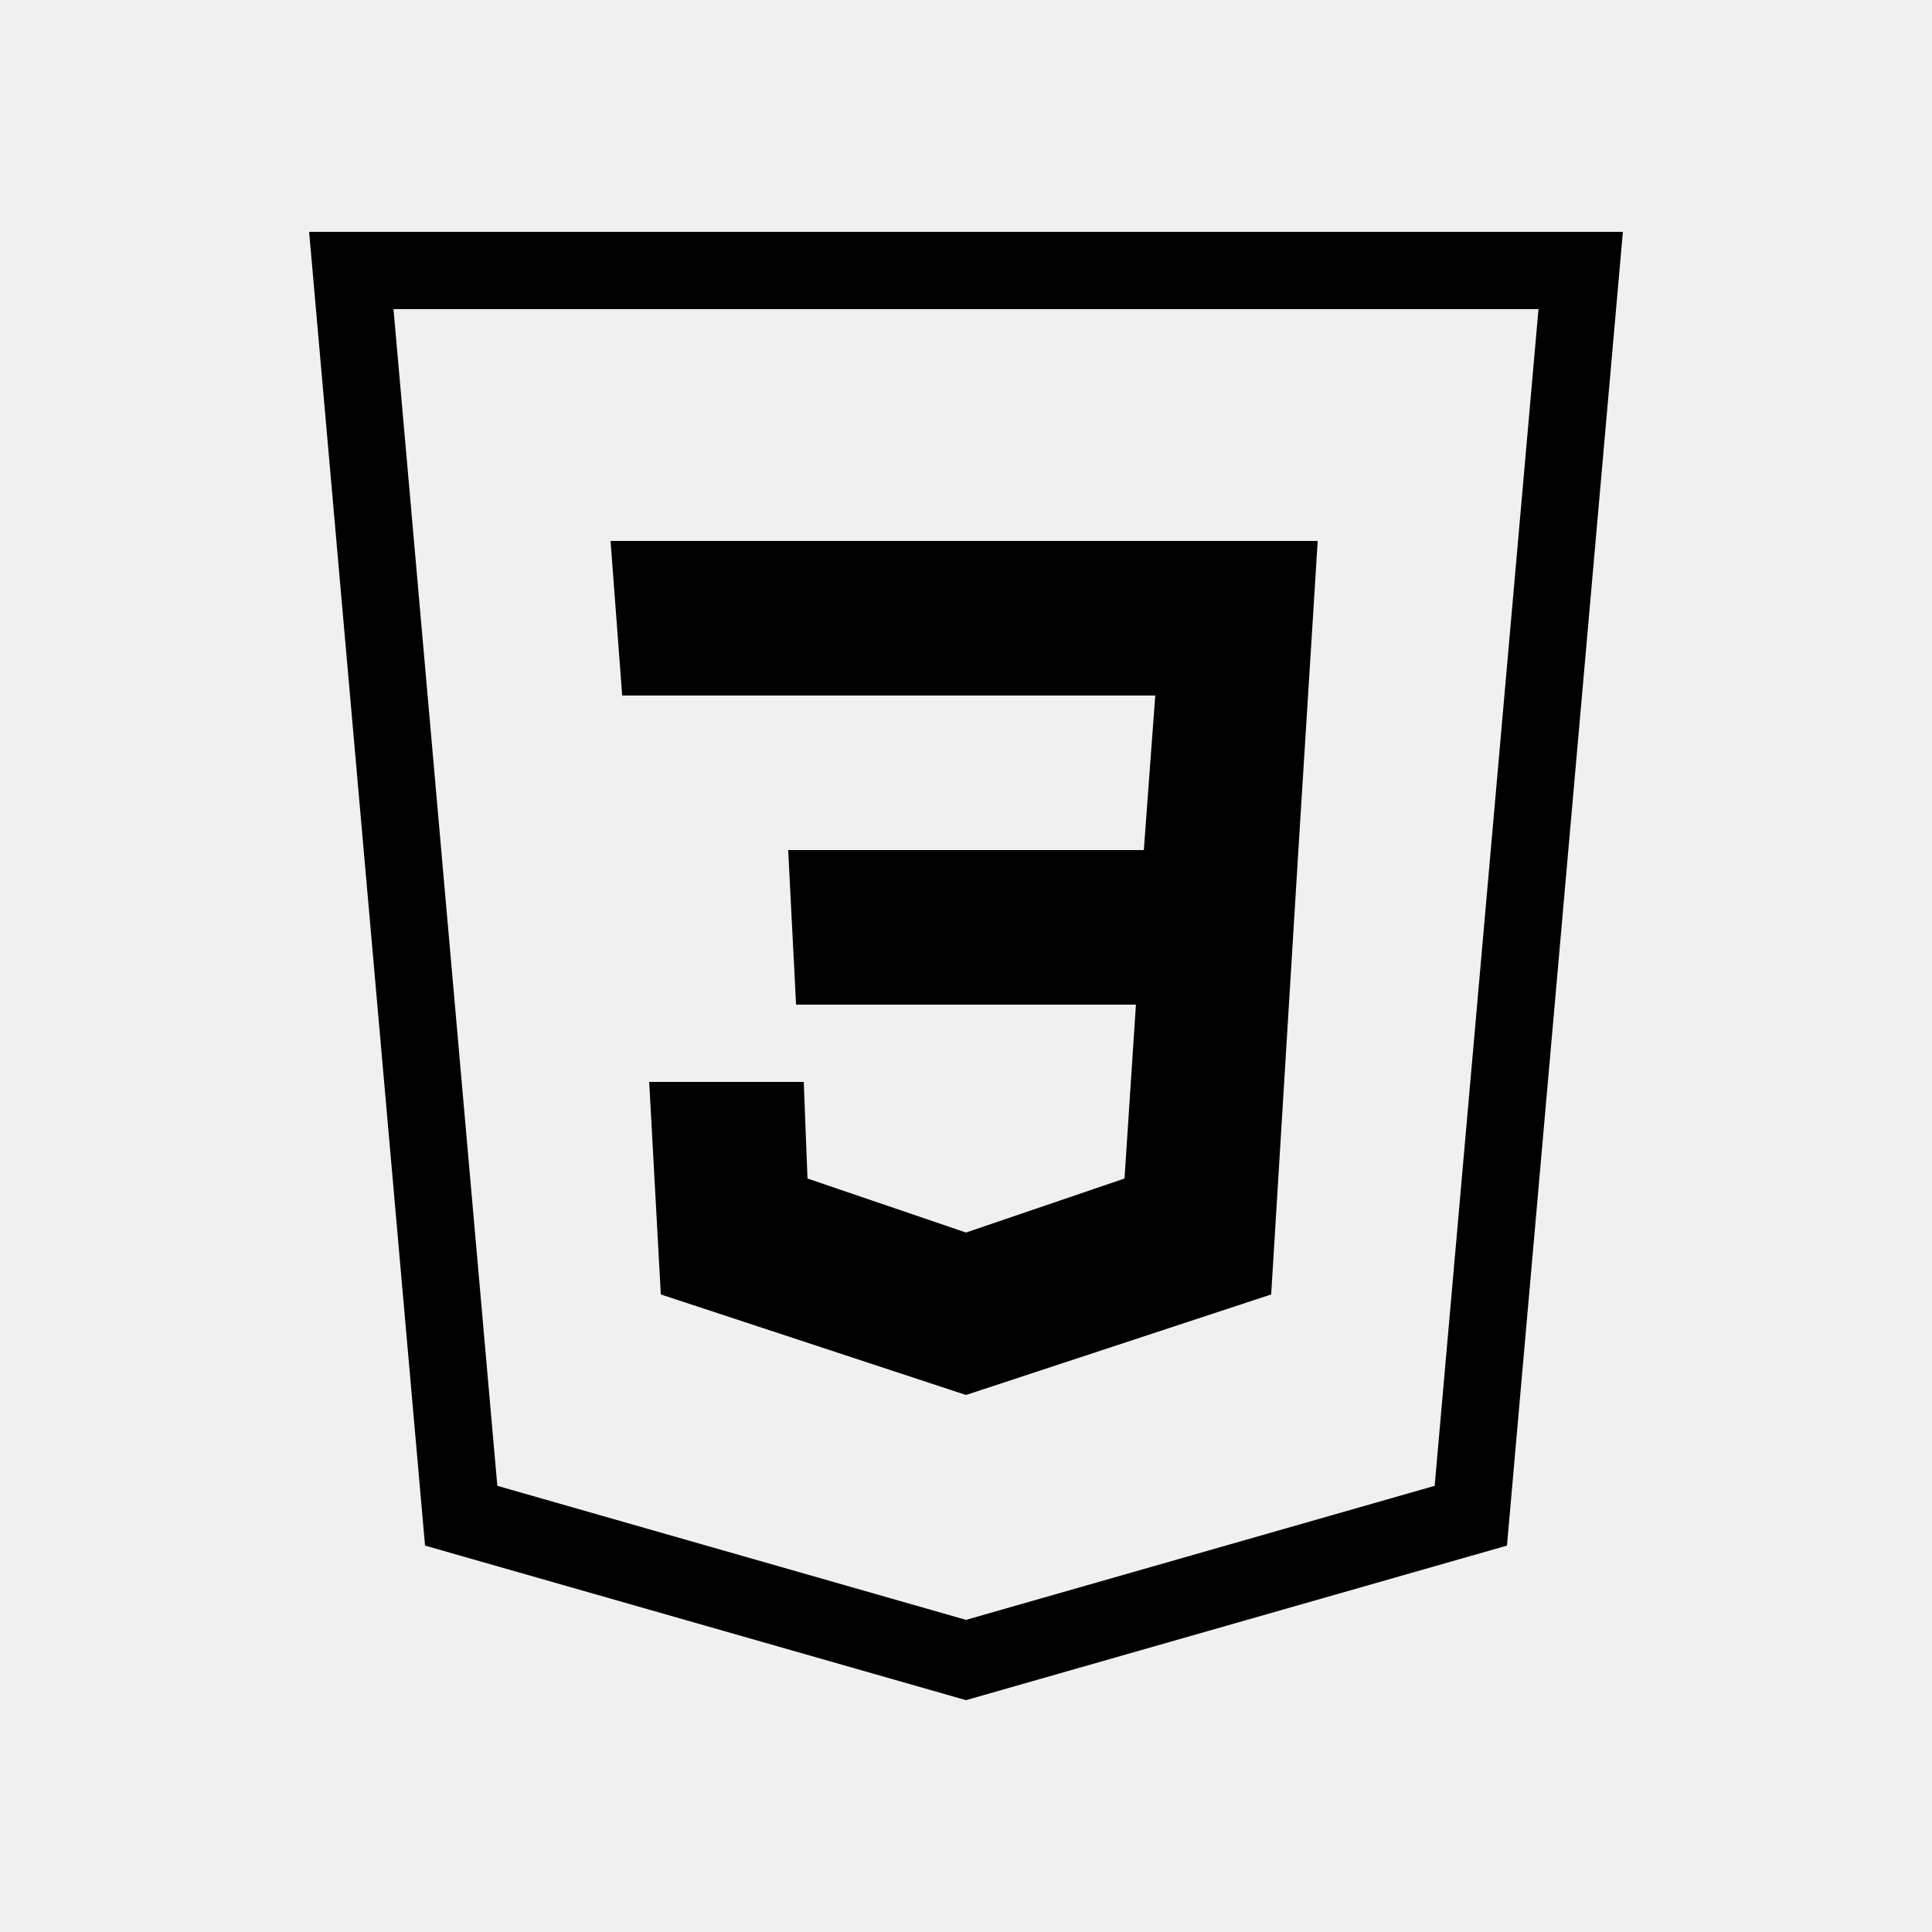
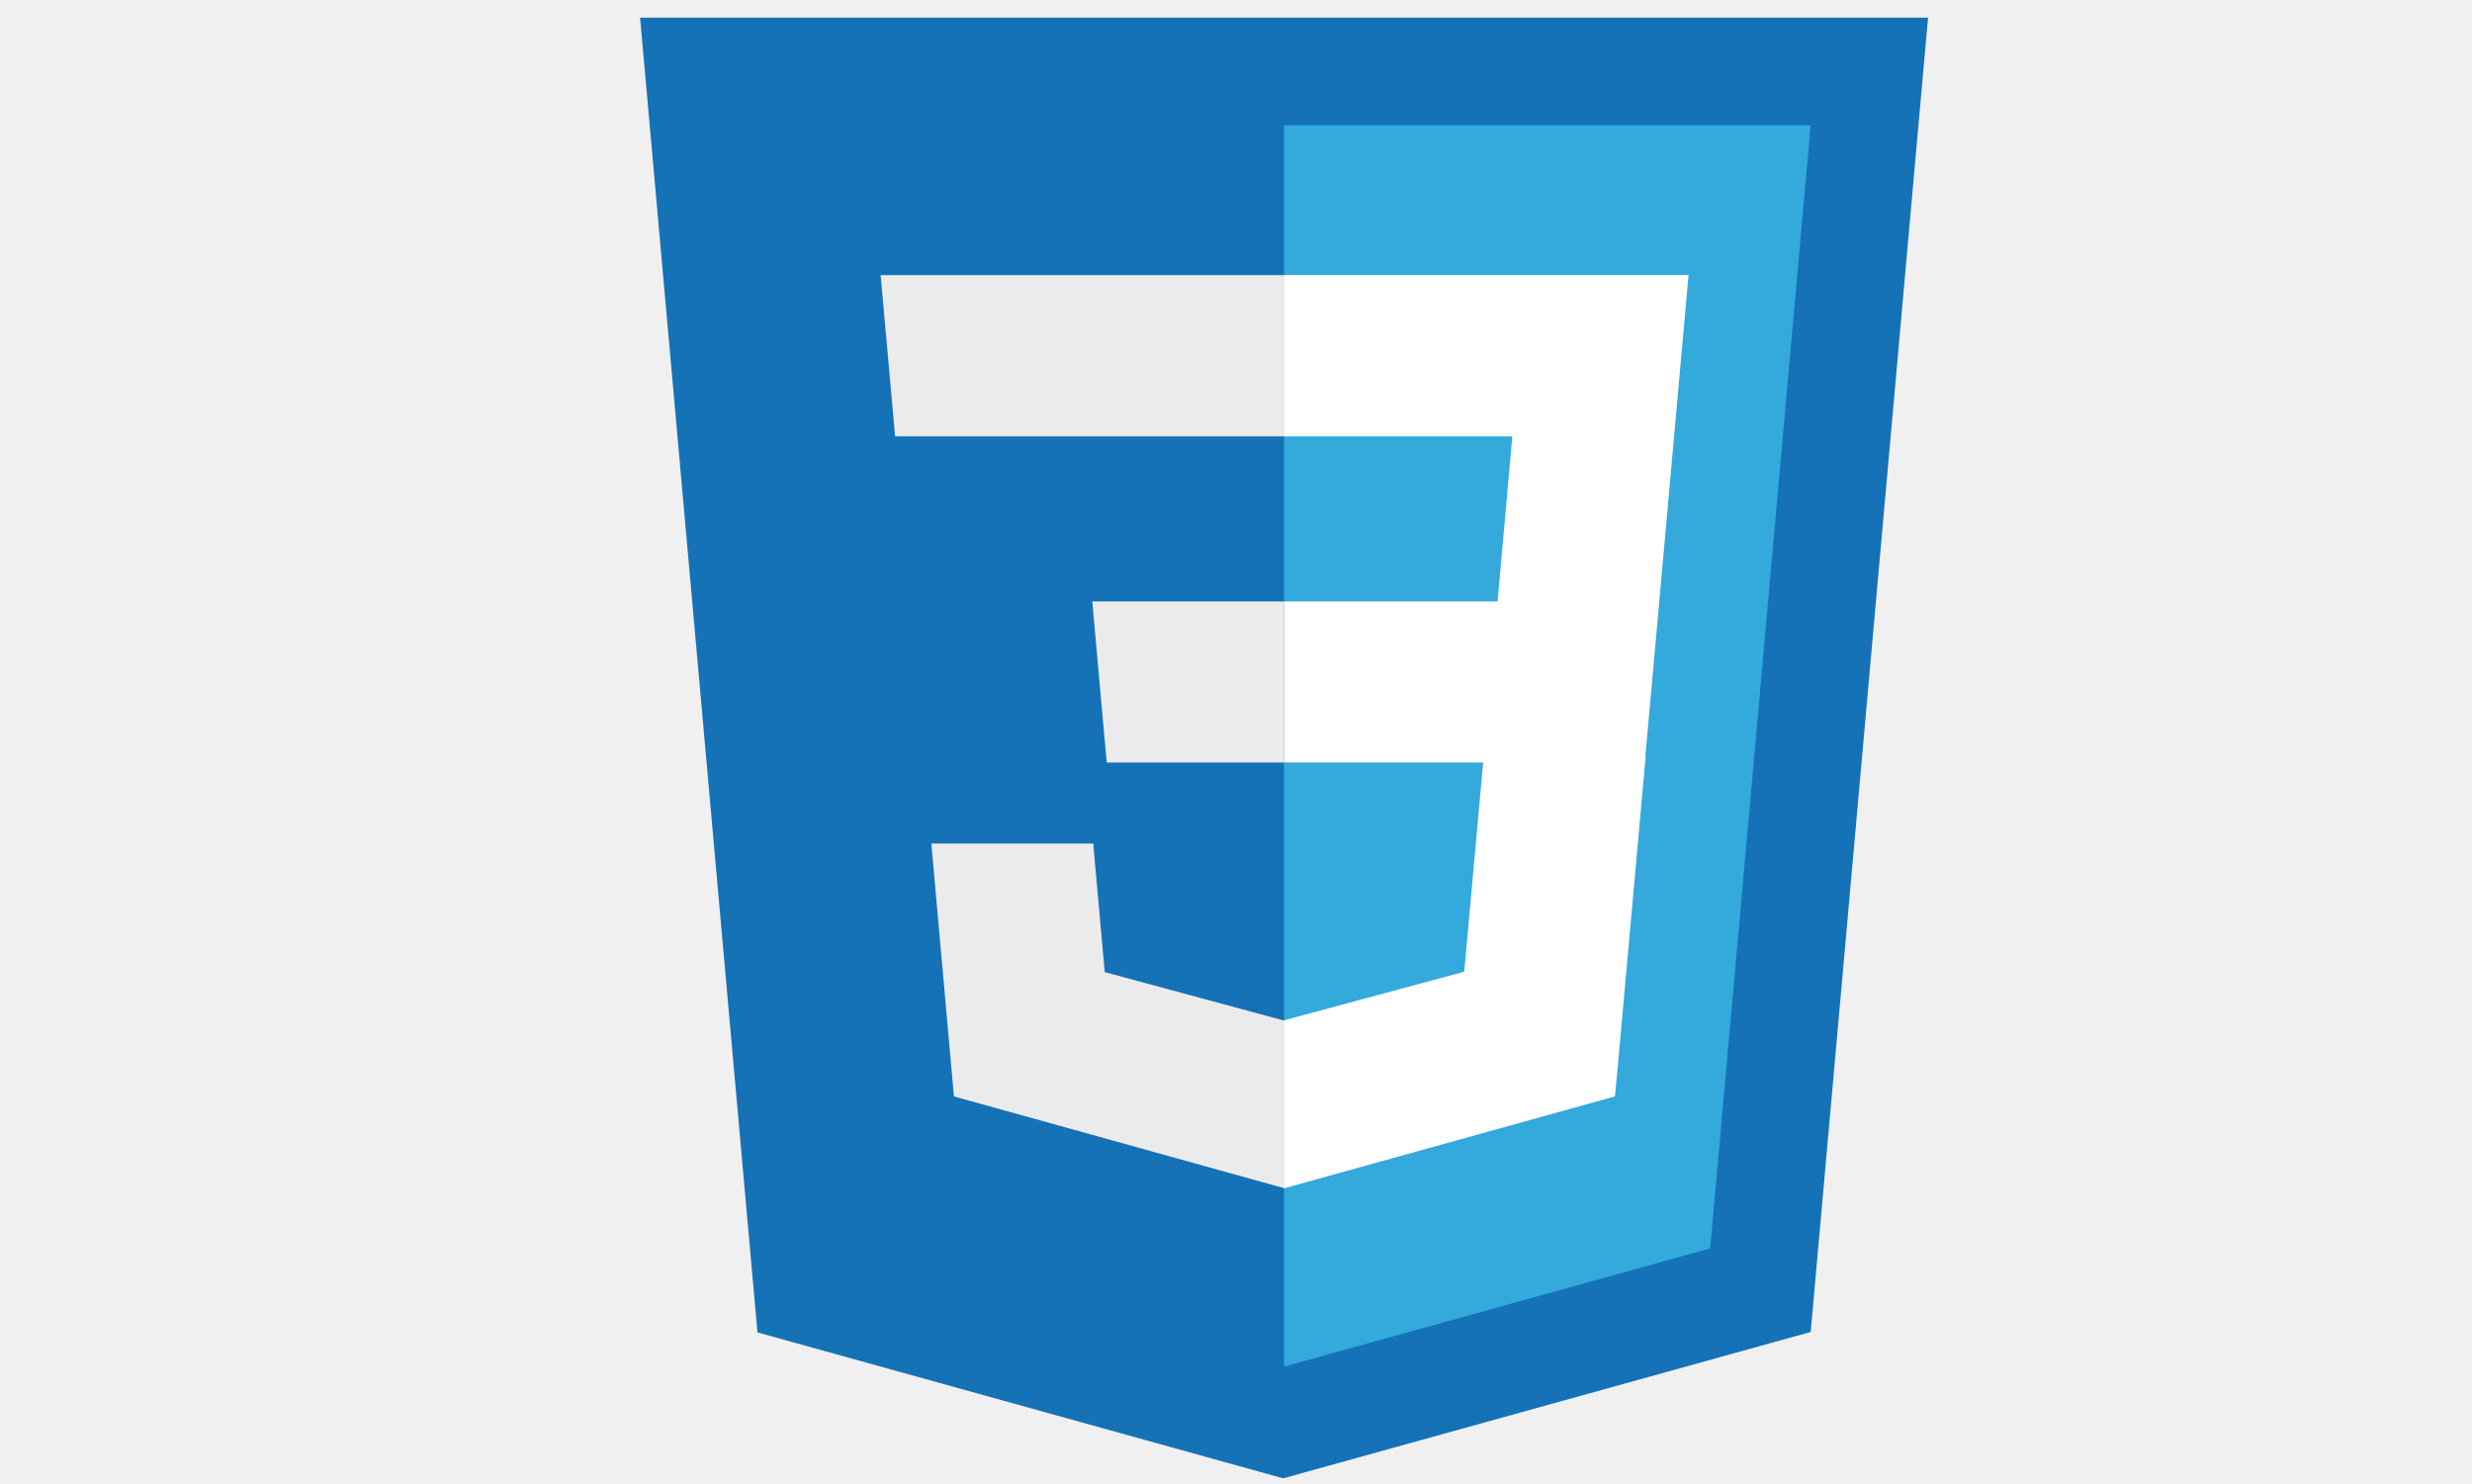
- <svg xmlns="http://www.w3.org/2000/svg" fill="#000000" viewBox="0 0 50 50" width="250px" height="250px">
-   <path fill-rule="evenodd" d="M 39 40 L 25 44 L 11 40 L 8 6 L 42 6 C 41 17.332 40 28.668 39 40 Z M 39.816 8 L 10.184 8 L 12.871 38.453 L 25 41.922 L 37.129 38.453 Z M 16.801 28 L 20.801 28 L 20.898 30.5 L 25 31.898 L 29.102 30.5 L 29.398 26 L 20.602 26 L 20.398 22 L 29.602 22 L 29.898 18 L 16.102 18 L 15.801 14 L 34.102 14 L 33.602 22 L 32.898 33.5 L 25 36.102 L 17.102 33.5 Z" />
+ <svg xmlns="http://www.w3.org/2000/svg" id="svg2" version="1.1" viewBox="0 0 570.8 342.5" height="342.5" width="570.8">
+   <description>Created with Sketch (http://www.bohemiancoding.com/sketch)</description>
+   <defs id="defs6" />
+   <path style="fill:#1572b6;fill-rule:evenodd;stroke:none;stroke-width:1" id="path11" d="M 174.9,307.7 147.8,4.08 445.2,4.08 418.1,307.6 296.3,341.4 174.9,307.7 Z m 0,0" />
+   <path style="fill:#33a9dc;fill-rule:evenodd;stroke:none;stroke-width:1" id="path13" d="m 296.5,315.6 98.4,-27.3 23.2,-259.4 -121.6,0 0,286.7 z m 0,0" />
+   <g transform="translate(202.7,63.4)" id="Group" style="fill:none;fill-rule:evenodd;stroke:none;stroke-width:1">
+     <path style="fill:#ffffff" id="path16" d="m 93.8,75.5 49.3,0 3.4,-38.14 -52.7,0 0,-37.235 0.13,0 93.27,0 -0.9,9.995 -9.2,102.58 -83.3,0 0,-37.2 z m 0,0" />
+     <path style="fill:#ebebeb" id="path18" d="m 94.02,172.2 -0.16,0.1 -41.47,-11.2 -2.66,-29.7 -20.15,0 -17.23,0 5.22,58.4 76.28,21.2 0.17,-0.1 0,-38.7 z m 0,0" />
+     <path style="fill:#ffffff" id="path20" d="m 139.9,111.2 -4.5,49.8 -41.51,11.2 0,38.8 76.31,-21.2 0.6,-6.3 6.5,-72.3 -37.4,0 z m 0,0" />
+     <path style="fill:#ebebeb" id="path22" d="m 93.93,0.125 0,23.125 0,14.02 0,0.1 -89.832,0 -0.119,0 L 3.232,29 1.535,10.13 0.645,0.135 l 93.285,0 z m 0,0" />
+     <path style="fill:#ebebeb" id="path24" d="m 93.8,75.5 0,23.13 0,13.97 0,0.1 -40.83,0 -0.12,0 -0.75,-8.3 -1.69,-18.91 -0.89,-9.99 44.28,0 z m 0,0" />
+   </g>
</svg>
